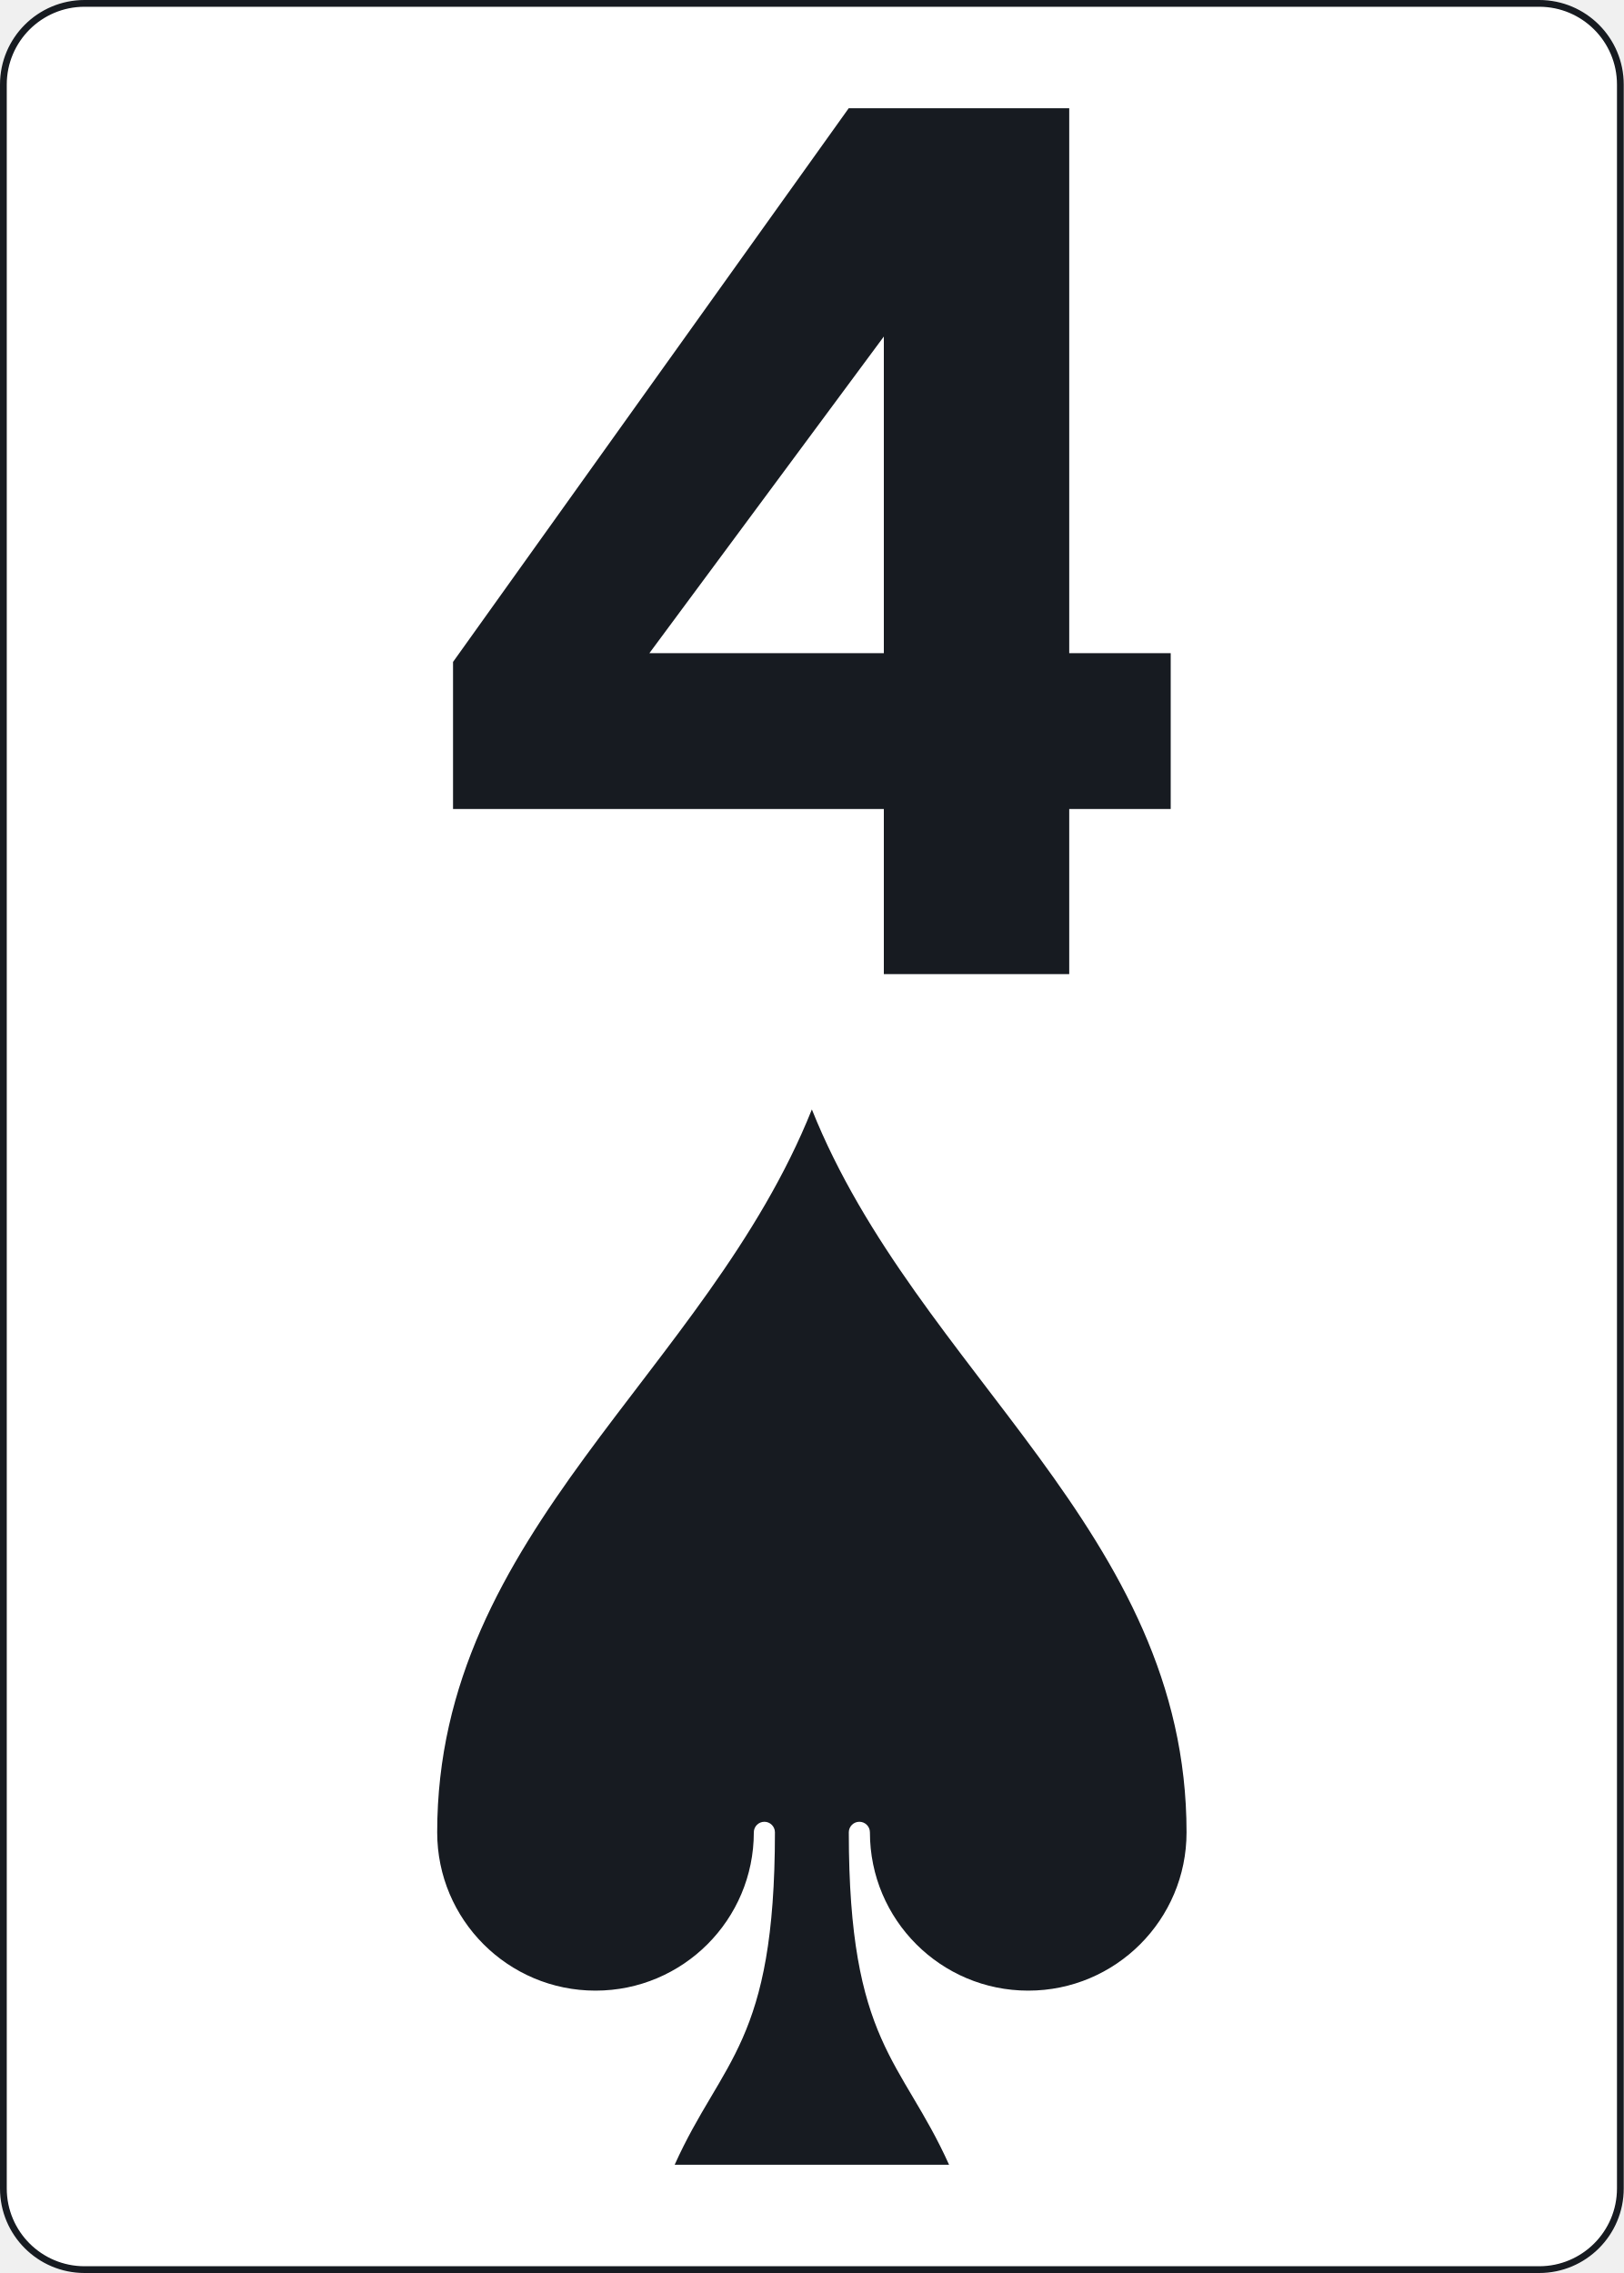
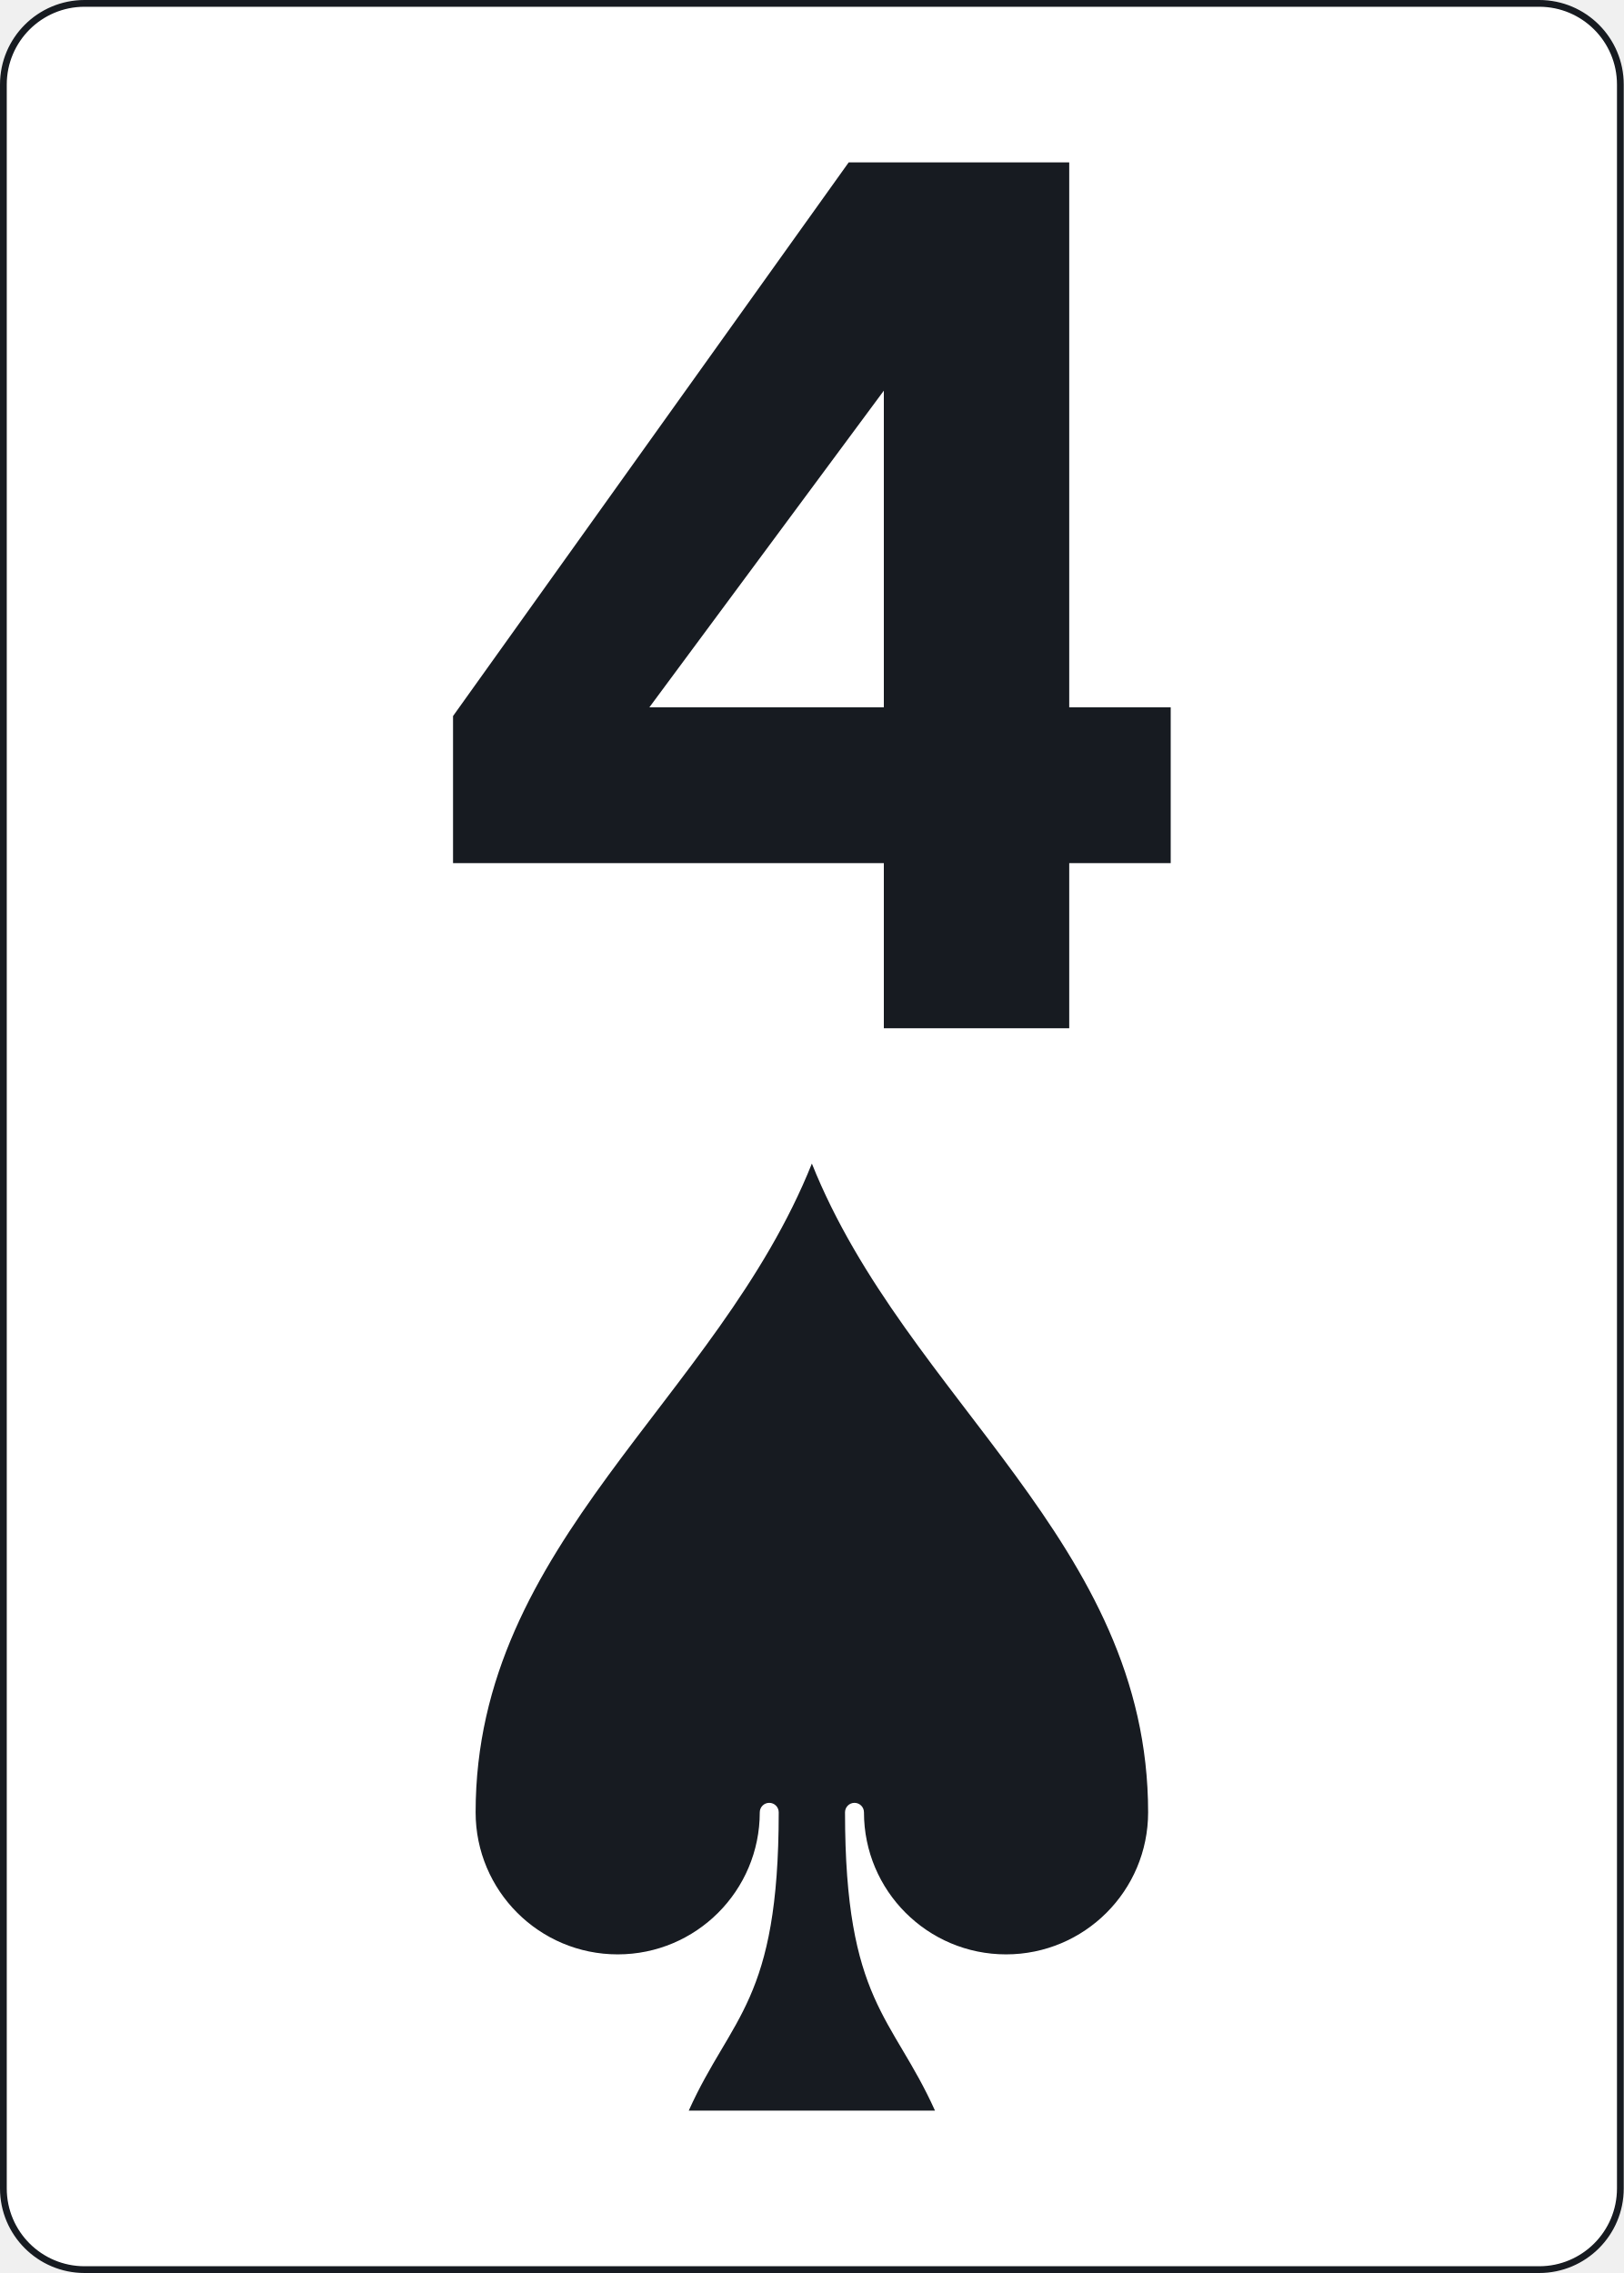
<svg xmlns="http://www.w3.org/2000/svg" class="card" face="4S" viewBox="-120 -168 240 336" width="240" height="336">
  <rect x="-119.5" y="-167.5" width="239" height="335" rx="12" fill="white" stroke="#171b21" />
  <g fill="#171b21">
-     <path id="rank" d="M10.637 -24V-48.41H-53.039V-70.152L5.445 -152H38.039V-71.45H53.039V-48.41H38.039V-24ZM-24.014 -71.45H10.637V-118.252Z" />
-     <path id="suit" d="M0 -4C15.6 35 55.38 58.4 55.38 102.86C55.38 115.783 44.903 126.26 31.98 126.26C19.057 126.26 8.58 115.783 8.58 102.86C8.58 101.998 7.882 101.3 7.02 101.3C6.158 101.3 5.46 101.998 5.46 102.86C5.46 134.06 13.26 136.4 20.28 152H-20.28C-13.26 136.4 -5.46 134.06 -5.46 102.86C-5.46 101.998 -6.158 101.3 -7.02 101.3C-7.882 101.3 -8.58 101.998 -8.58 102.86C-8.58 115.783 -19.057 126.26 -31.98 126.26C-44.903 126.26 -55.38 115.783 -55.38 102.86C-55.38 58.4 -15.6 35 0 -4Z" />
+     <path id="rank" d="M10.637 -16V-40.41H-53.039V-62.152L5.445 -144H38.039V-63.45H53.039V-40.41H38.039V-16H10.637ZM-24.014 -63.45H10.637V-110.252L-24.014 -63.45Z" />
+     <path id="suit" d="M0 4C14 39 49.7 60 49.7 99.9C49.7 111.498 40.298 120.9 28.7 120.9C17.102 120.9 7.7 111.498 7.7 99.9C7.7 99.126 7.074 98.5 6.3 98.5C5.526 98.5 4.9 99.126 4.9 99.9C4.9 127.9 11.9 130 18.2 144H-18.2C-11.9 130 -4.9 127.9 -4.9 99.9C-4.9 99.126 -5.526 98.5 -6.3 98.5C-7.074 98.5 -7.7 99.126 -7.7 99.9C-7.7 111.498 -17.102 120.9 -28.7 120.9C-40.298 120.9 -49.7 111.498 -49.7 99.9C-49.7 60 -14 39 0 4Z" />
  </g>
</svg>
